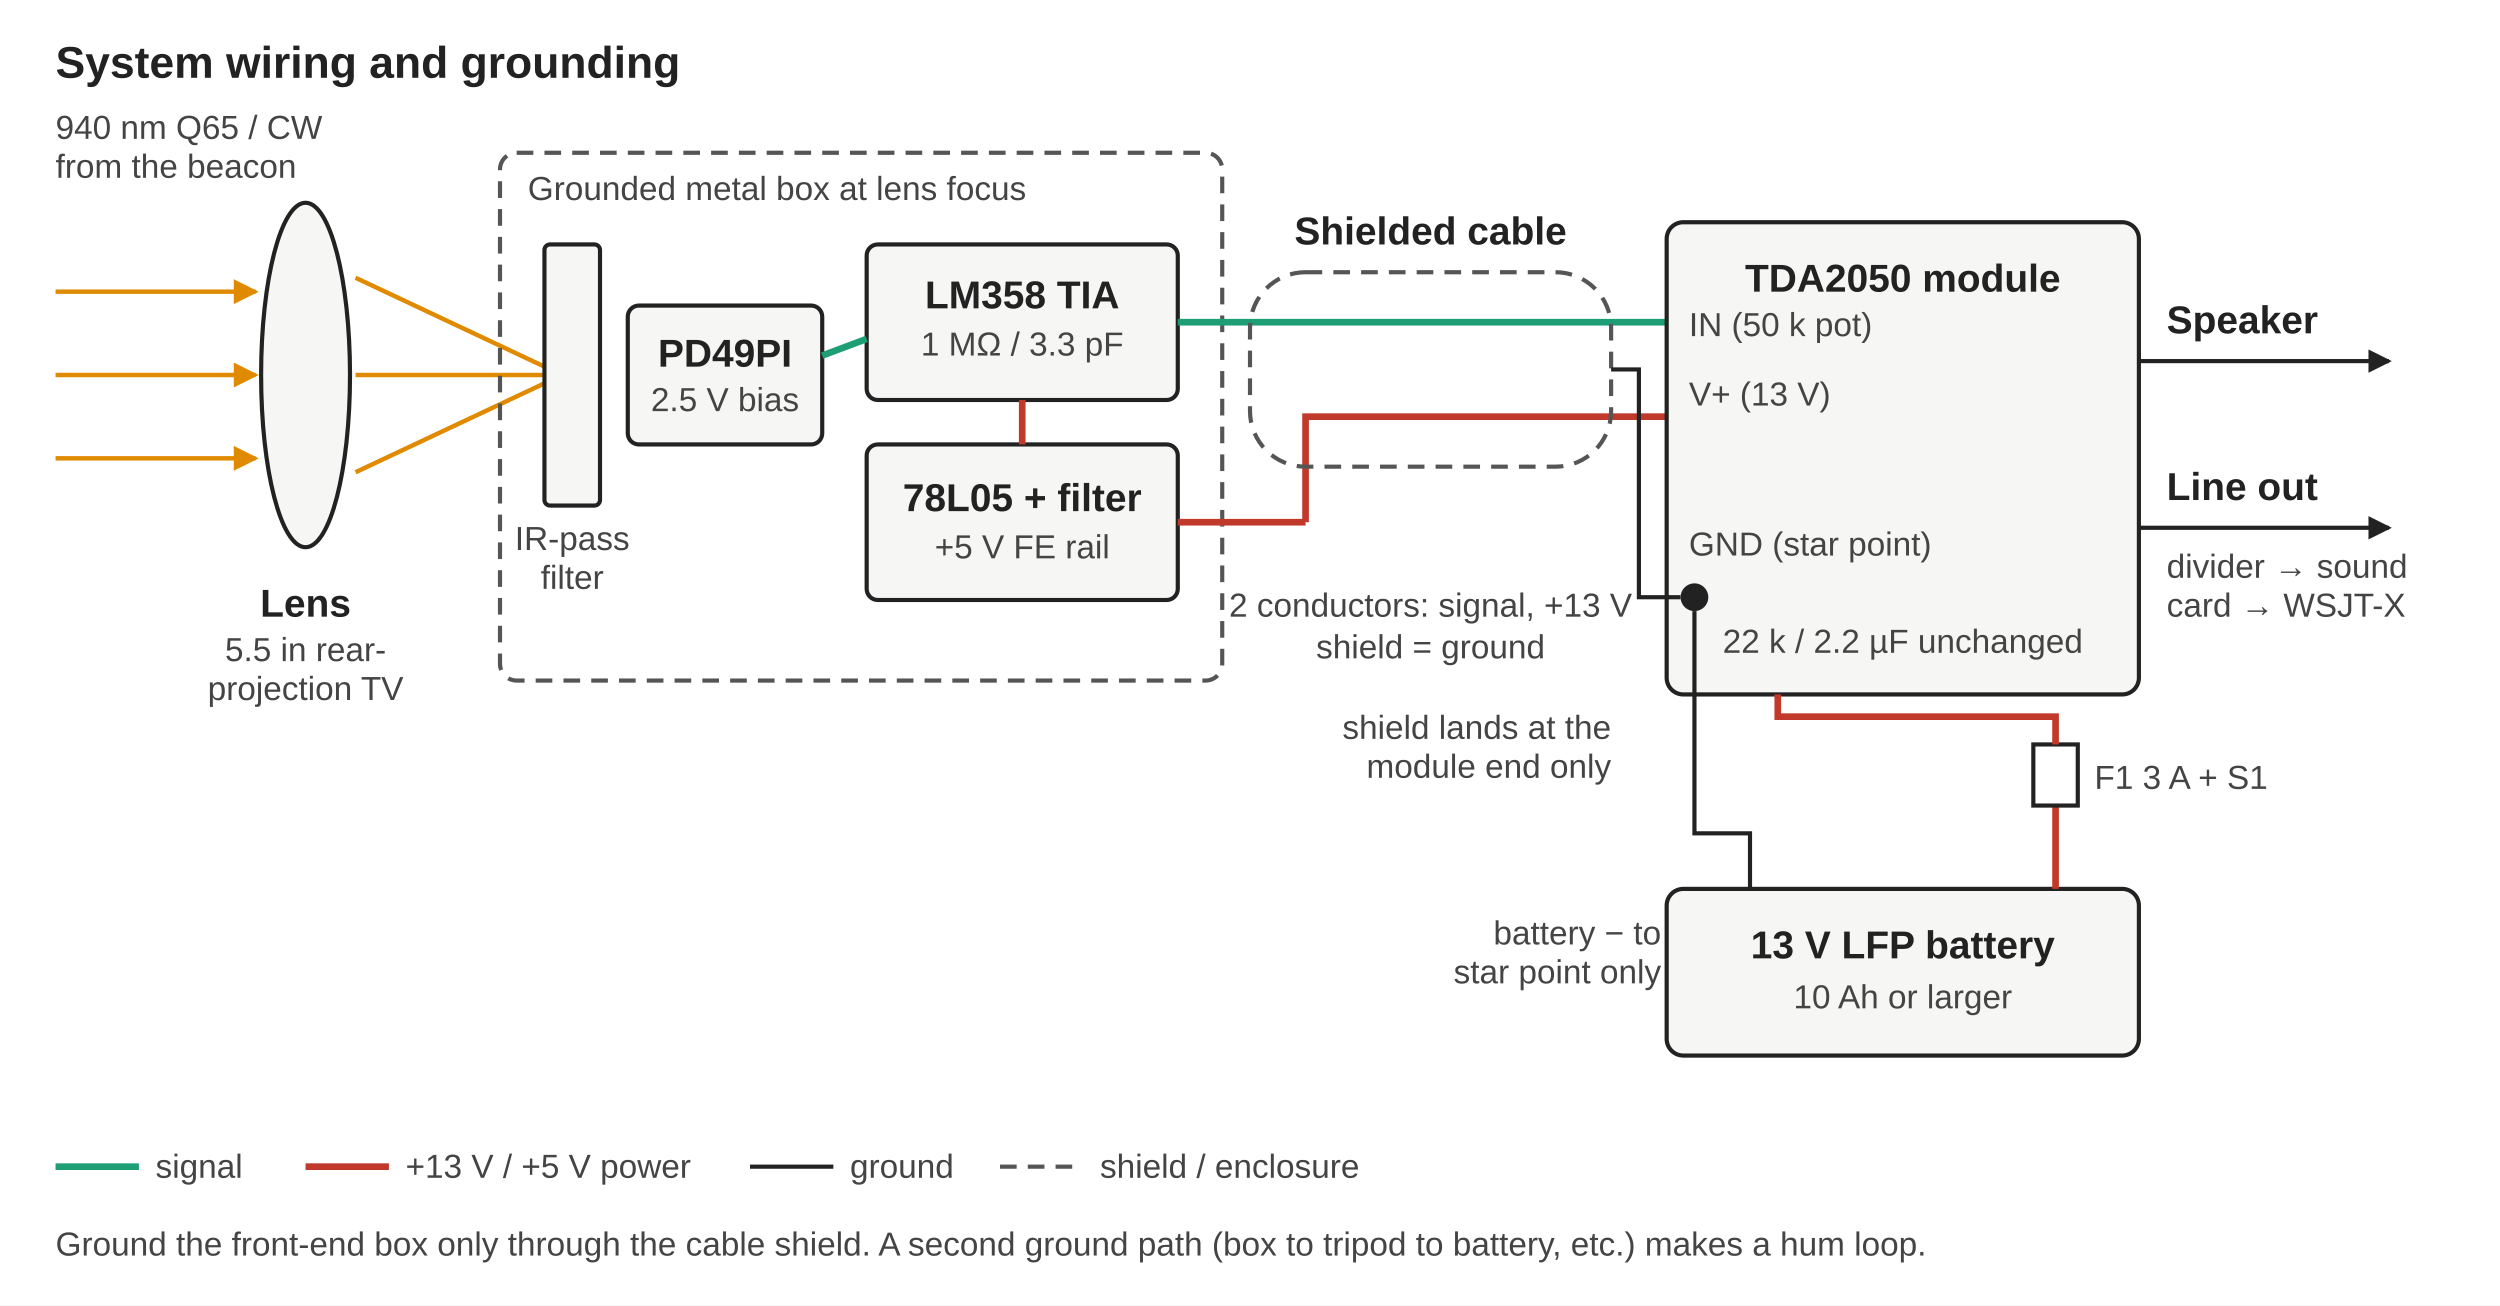
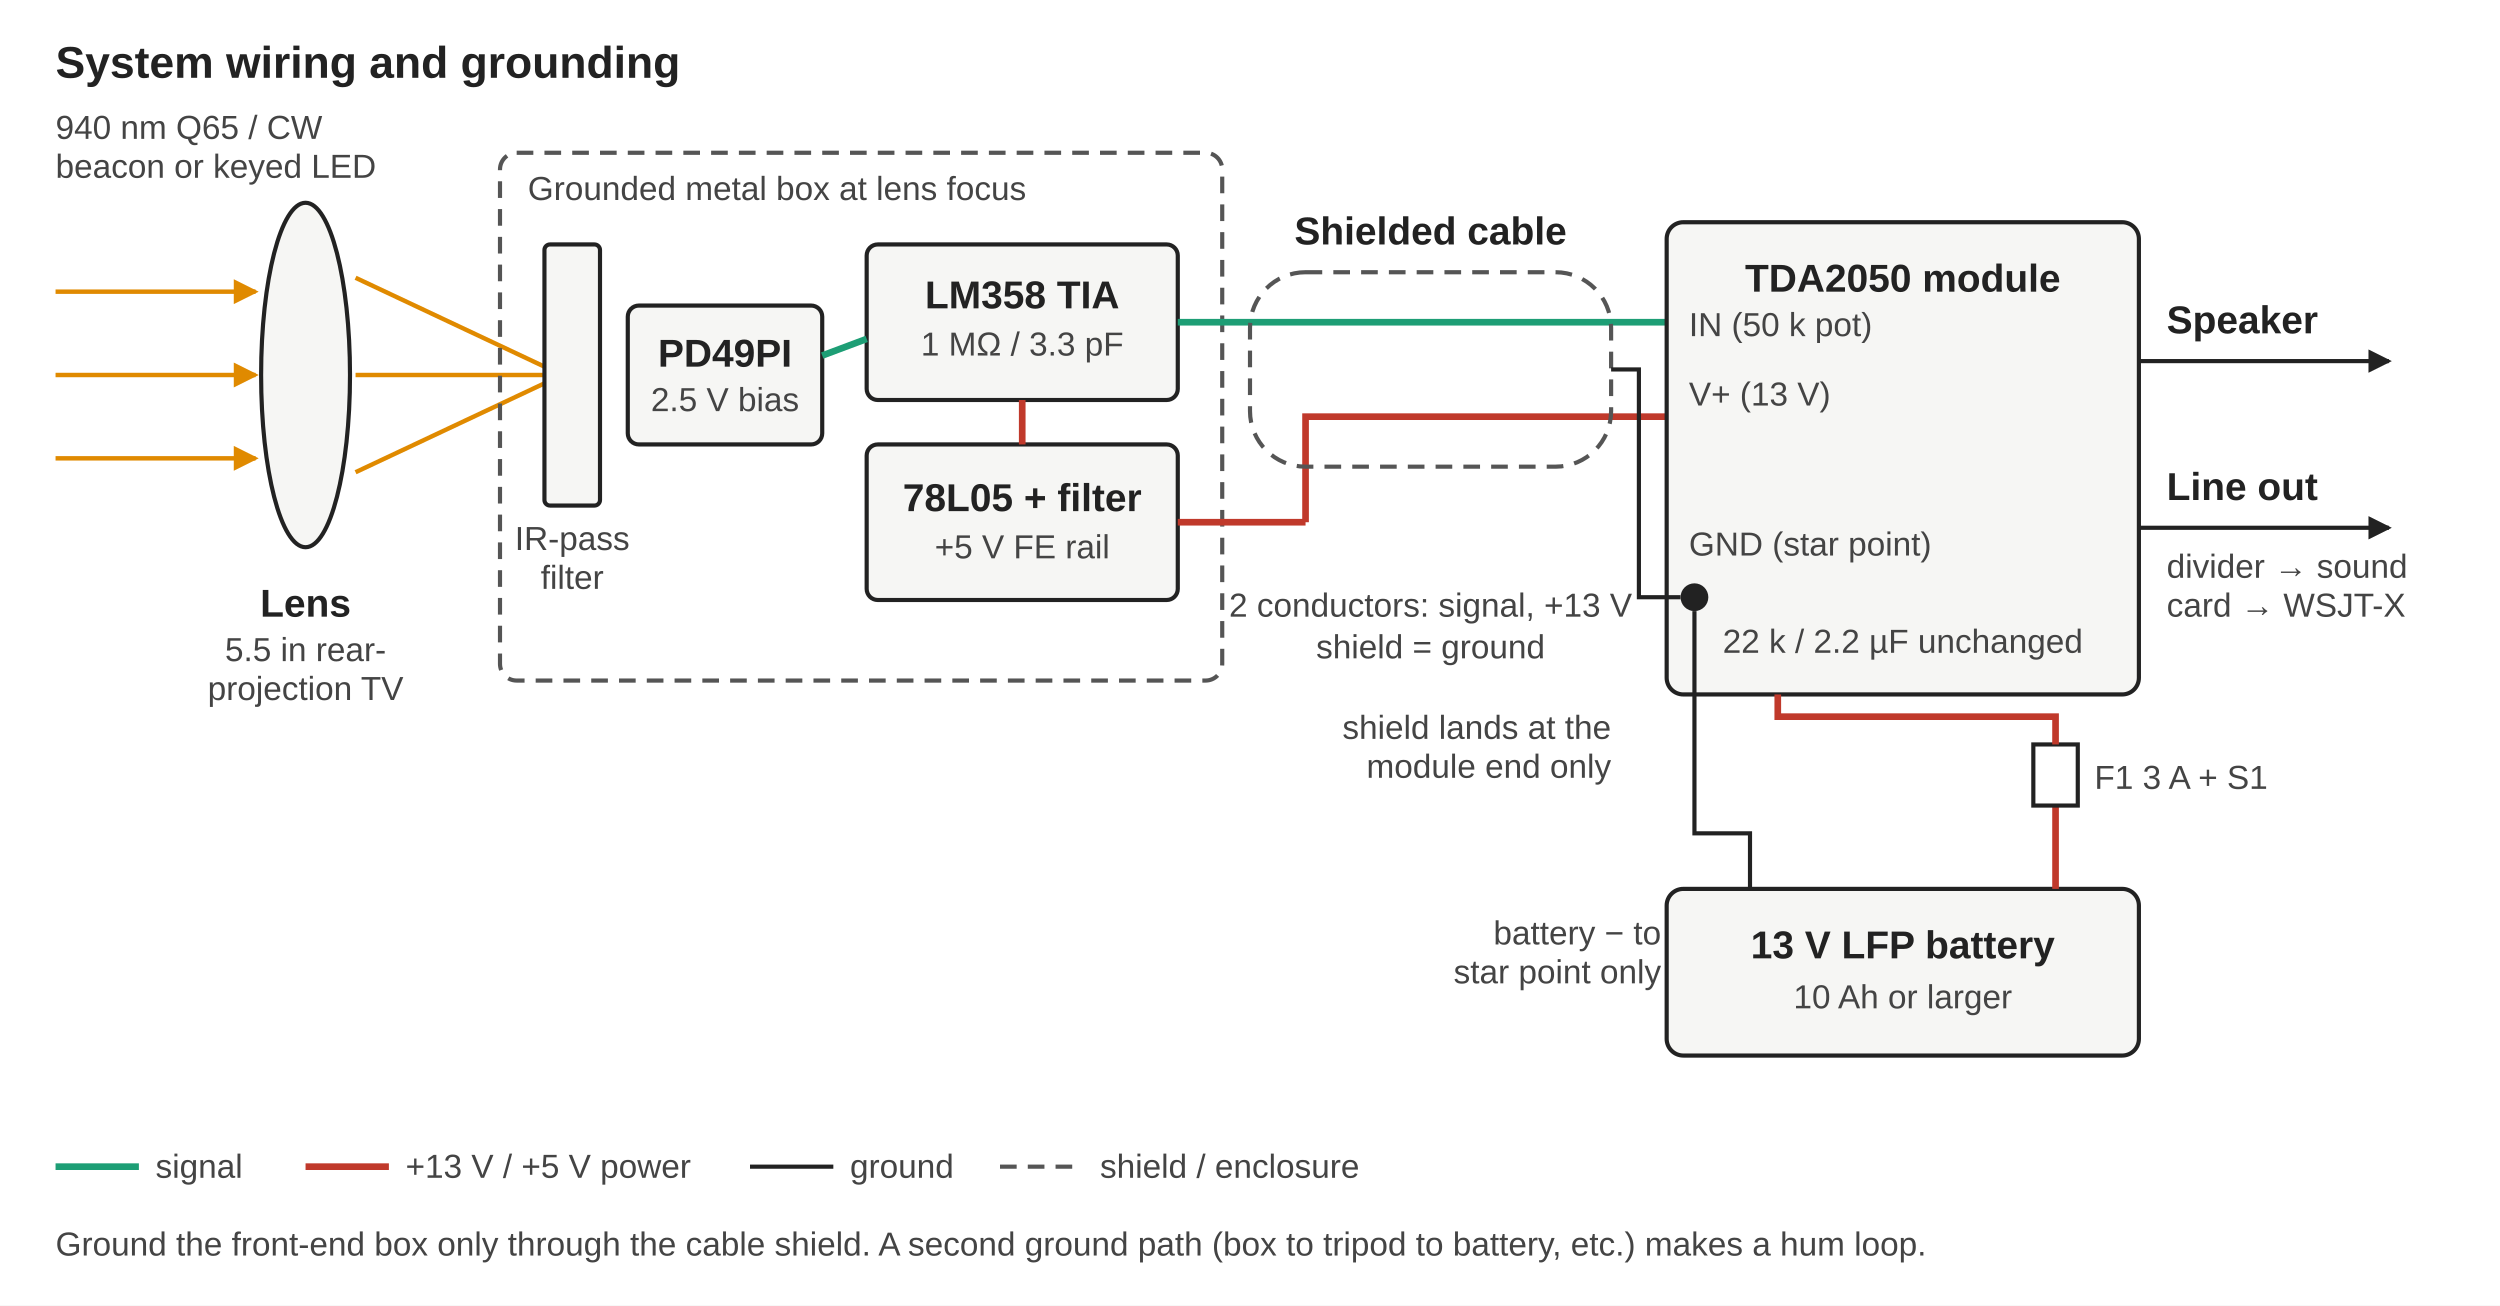
<svg xmlns="http://www.w3.org/2000/svg" width="900" height="470" viewBox="0 0 900 470">
  <style>
    .t  { font: 13px Arial, Helvetica, sans-serif; fill: #222; }
    .ts { font: 12px Arial, Helvetica, sans-serif; fill: #444; }
    .th { font: bold 14px Arial, Helvetica, sans-serif; fill: #222; }
    .tt { font: bold 16px Arial, Helvetica, sans-serif; fill: #222; }
    .box{ stroke: #222; stroke-width: 1.5; fill: #F6F6F4; }
    .sh { stroke: #555; stroke-width: 1.5; fill: none; stroke-dasharray: 6 4; }
    .w  { stroke: #222; stroke-width: 1.5; fill: none; }
    .sig{ stroke: #1D9E75; stroke-width: 2.4; fill: none; }
    .p  { stroke: #C0392B; stroke-width: 2.4; fill: none; }
    .ir { stroke: #E08A00; stroke-width: 1.6; fill: none; }
  </style>
  <defs>
    <marker id="ah" viewBox="0 0 10 10" refX="8" refY="5" markerWidth="7" markerHeight="7" orient="auto-start-reverse">
      <path d="M1 1 L9 5 L1 9 Z" fill="context-stroke" />
    </marker>
  </defs>
  <rect width="900" height="470" fill="#ffffff" />
  <text class="tt" x="20" y="28">System wiring and grounding</text>
  <text class="ts" x="20" y="50">940 nm Q65 / CW</text>
-   <text class="ts" x="20" y="64">from the beacon</text>
+   <text class="ts" x="20" y="64">beacon or keyed LED</text>
  <line class="ir" x1="20" y1="105" x2="92" y2="105" marker-end="url(#ah)" />
  <line class="ir" x1="20" y1="135" x2="92" y2="135" marker-end="url(#ah)" />
  <line class="ir" x1="20" y1="165" x2="92" y2="165" marker-end="url(#ah)" />
  <ellipse class="box" cx="110" cy="135" rx="16" ry="62" />
  <text class="th" x="110" y="222" text-anchor="middle">Lens</text>
  <text class="ts" x="110" y="238" text-anchor="middle">5.5 in rear-</text>
  <text class="ts" x="110" y="252" text-anchor="middle">projection TV</text>
  <line class="ir" x1="128" y1="100" x2="196" y2="132" />
  <line class="ir" x1="128" y1="170" x2="196" y2="138" />
  <line class="ir" x1="128" y1="135" x2="196" y2="135" />
  <rect class="sh" x="180" y="55" width="260" height="190" rx="6" />
  <text class="ts" x="190" y="72">Grounded metal box at lens focus</text>
  <rect class="box" x="196" y="88" width="20" height="94" rx="2" />
  <text class="ts" x="206" y="198" text-anchor="middle">IR-pass</text>
  <text class="ts" x="206" y="212" text-anchor="middle">filter</text>
  <rect class="box" x="226" y="110" width="70" height="50" rx="4" />
  <text class="th" x="261" y="132" text-anchor="middle">PD49PI</text>
  <text class="ts" x="261" y="148" text-anchor="middle">2.5 V bias</text>
  <rect class="box" x="312" y="88" width="112" height="56" rx="4" />
  <text class="th" x="368" y="111" text-anchor="middle">LM358 TIA</text>
  <text class="ts" x="368" y="128" text-anchor="middle">1 MΩ / 3.3 pF</text>
  <rect class="box" x="312" y="160" width="112" height="56" rx="4" />
  <text class="th" x="368" y="184" text-anchor="middle">78L05 + filter</text>
  <text class="ts" x="368" y="201" text-anchor="middle">+5 V FE rail</text>
  <line class="sig" x1="296" y1="128" x2="312" y2="122" />
  <line class="p" x1="368" y1="160" x2="368" y2="144" />
  <line class="sig" x1="424" y1="116" x2="600" y2="116" />
  <line class="p" x1="424" y1="188" x2="470" y2="188" />
  <polyline class="p" points="470,188 470,150 600,150" />
  <rect class="sh" x="450" y="98" width="130" height="70" rx="20" />
  <text class="th" x="515" y="88" text-anchor="middle">Shielded cable</text>
  <text class="ts" x="515" y="222" text-anchor="middle">2 conductors: signal, +13 V</text>
  <text class="ts" x="515" y="237" text-anchor="middle">shield = ground</text>
  <rect class="box" x="600" y="80" width="170" height="170" rx="6" />
  <text class="th" x="685" y="105" text-anchor="middle">TDA2050 module</text>
  <text class="ts" x="608" y="121">IN (50 k pot)</text>
  <text class="ts" x="608" y="146">V+ (13 V)</text>
  <text class="ts" x="608" y="200">GND (star point)</text>
  <text class="ts" x="685" y="235" text-anchor="middle">22 k / 2.2 µF unchanged</text>
  <circle cx="610" cy="215" r="5" fill="#222" />
  <polyline class="w" points="580,133 590,133 590,215 605,215" />
  <text class="ts" x="580" y="266" text-anchor="end">shield lands at the</text>
  <text class="ts" x="580" y="280" text-anchor="end">module end only</text>
  <rect class="box" x="600" y="320" width="170" height="60" rx="6" />
  <text class="th" x="685" y="345" text-anchor="middle">13 V LFP battery</text>
  <text class="ts" x="685" y="363" text-anchor="middle">10 Ah or larger</text>
  <polyline class="p" points="740,320 740,290" />
  <rect class="w" x="732" y="268" width="16" height="22" />
  <text class="ts" x="754" y="284">F1 3 A + S1</text>
  <polyline class="p" points="740,268 740,258 640,258 640,250" />
  <polyline class="w" points="630,320 630,300 610,300 610,220" />
  <text class="ts" x="598" y="340" text-anchor="end">battery − to</text>
  <text class="ts" x="598" y="354" text-anchor="end">star point only</text>
  <line class="w" x1="770" y1="130" x2="860" y2="130" marker-end="url(#ah)" />
  <text class="th" x="780" y="120">Speaker</text>
  <line class="w" x1="770" y1="190" x2="860" y2="190" marker-end="url(#ah)" />
  <text class="th" x="780" y="180">Line out</text>
  <text class="ts" x="780" y="208">divider → sound</text>
  <text class="ts" x="780" y="222">card → WSJT-X</text>
  <line class="sig" x1="20" y1="420" x2="50" y2="420" />
  <text class="ts" x="56" y="424">signal</text>
  <line class="p" x1="110" y1="420" x2="140" y2="420" />
  <text class="ts" x="146" y="424">+13 V / +5 V power</text>
  <line class="w" x1="270" y1="420" x2="300" y2="420" />
  <text class="ts" x="306" y="424">ground</text>
  <line class="sh" x1="360" y1="420" x2="390" y2="420" />
  <text class="ts" x="396" y="424">shield / enclosure</text>
  <text class="ts" x="20" y="452">Ground the front-end box only through the cable shield. A second ground path (box to tripod to battery, etc.) makes a hum loop.</text>
</svg>
